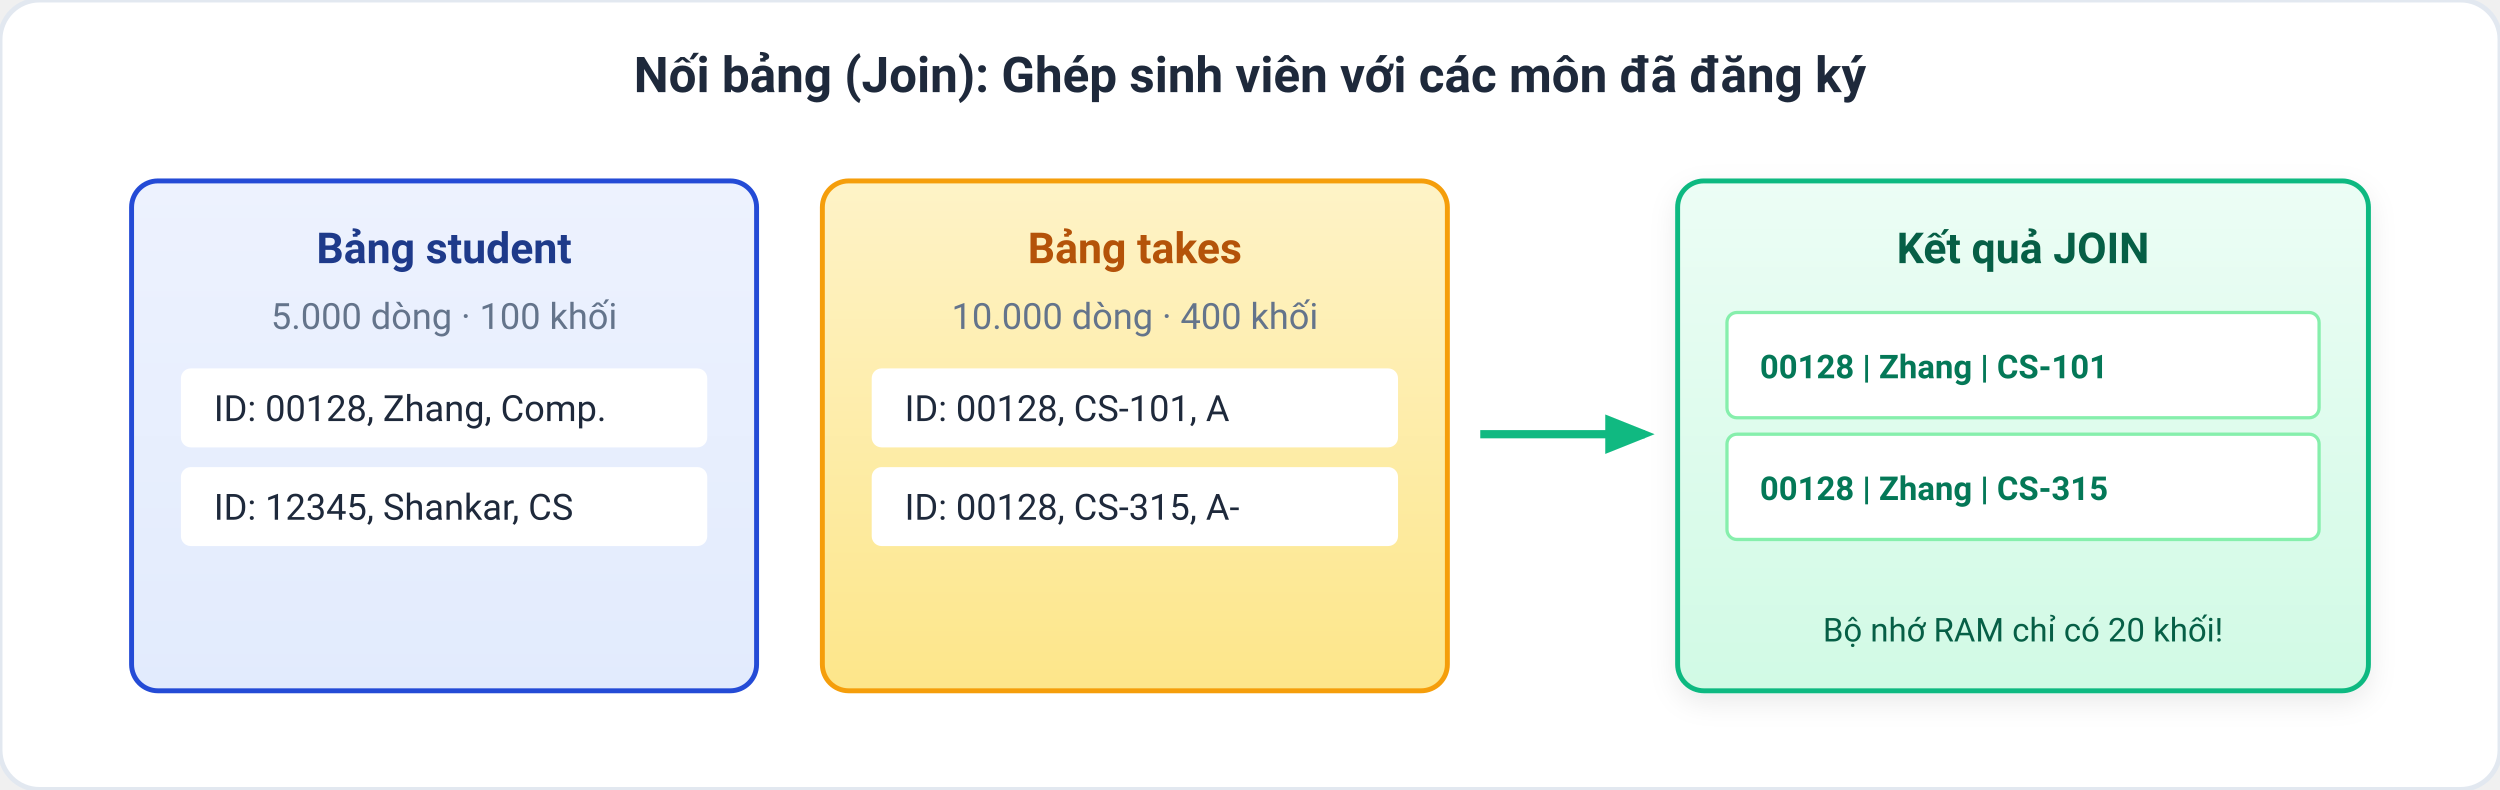
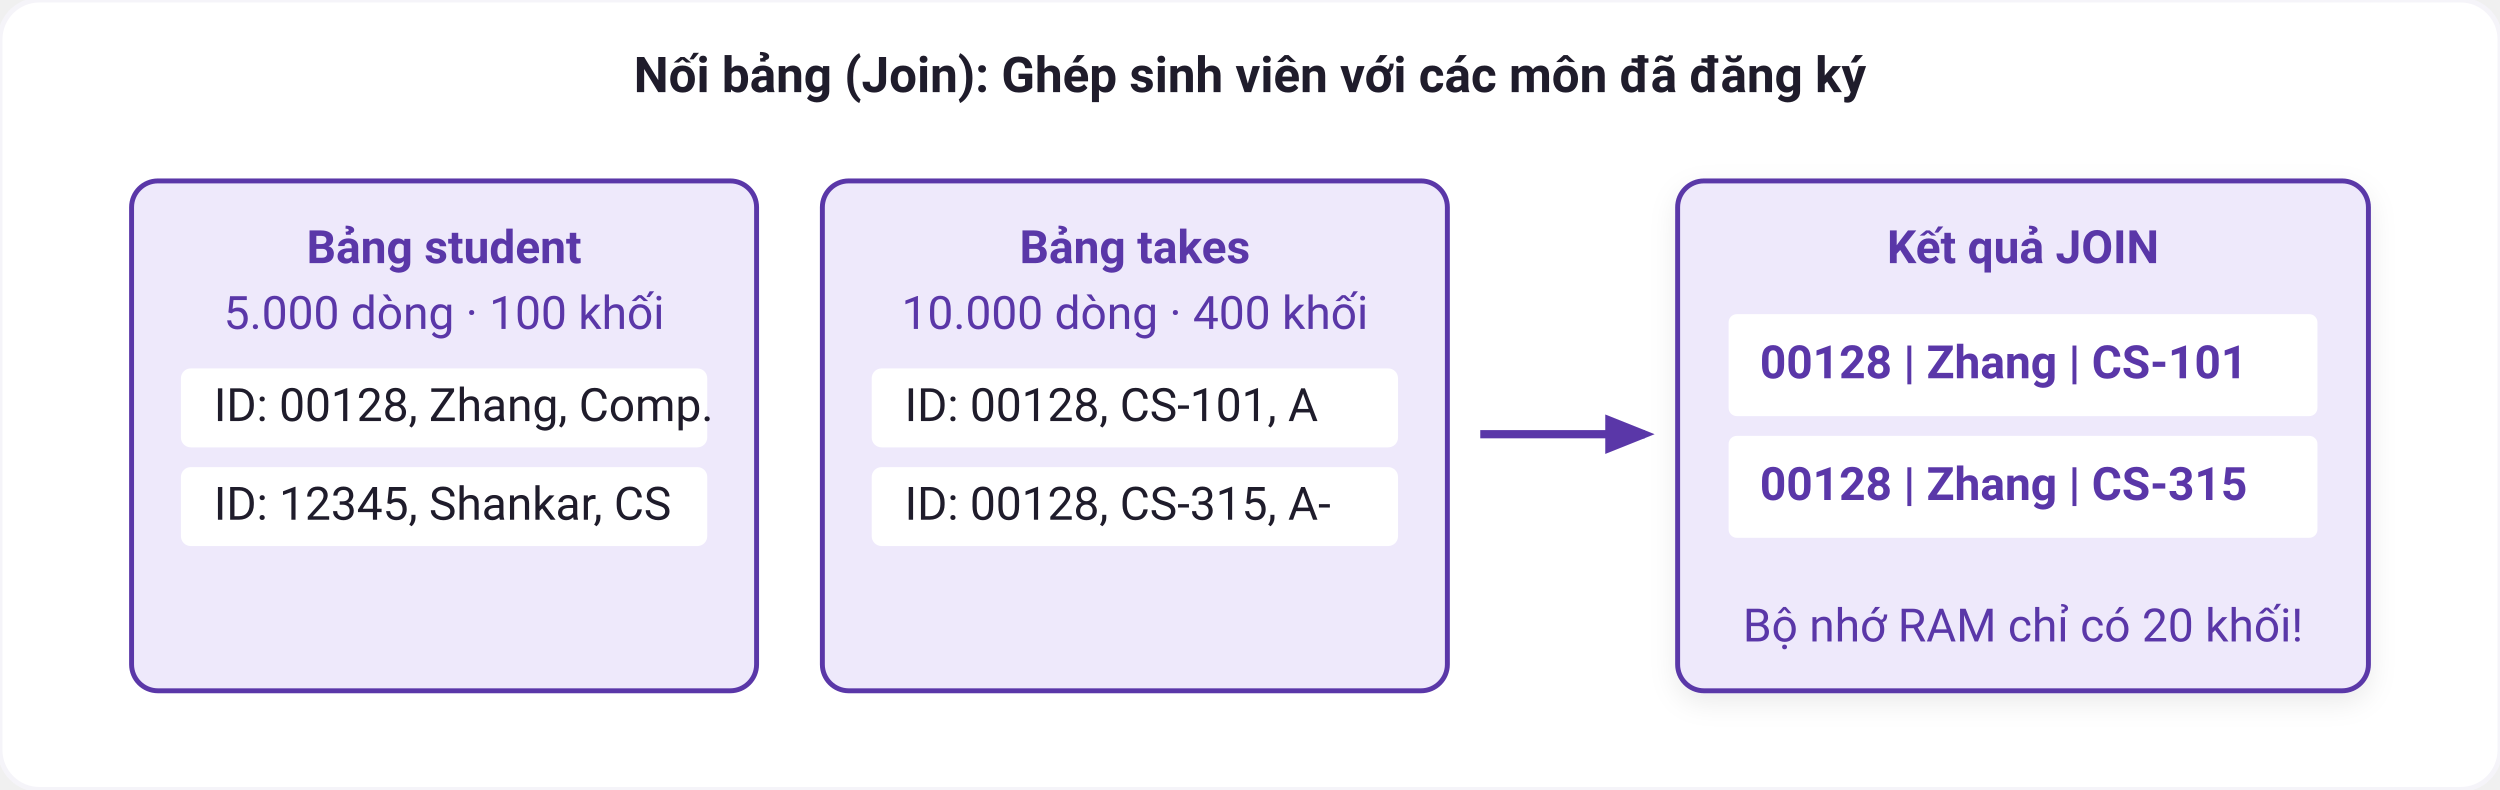
<svg xmlns="http://www.w3.org/2000/svg" viewBox="0 0 760 240" width="100%" height="auto" style="max-width: 760px; font-family: -apple-system, BlinkMacSystemFont, 'Segoe UI', Roboto, Helvetica, Arial, sans-serif;">
  <defs>
    <linearGradient id="blueGrad" x1="0%" y1="0%" x2="100%" y2="100%">
-       <stop offset="0%" stop-color="#244bd6" />
-       <stop offset="100%" stop-color="#1b3cac" />
+       <stop offset="0%" stop-color="#5a37a8" />
+       <stop offset="100%" stop-color="#5a37a8" />
    </linearGradient>
    <linearGradient id="softBlue" x1="0%" y1="0%" x2="0%" y2="100%">
-       <stop offset="0%" stop-color="#edf2fe" />
-       <stop offset="100%" stop-color="#e2ebfd" />
+       <stop offset="0%" stop-color="#f5f4f9" />
+       <stop offset="100%" stop-color="#eee9fb" />
    </linearGradient>
    <linearGradient id="softAmber" x1="0%" y1="0%" x2="0%" y2="100%">
-       <stop offset="0%" stop-color="#fef3c7" />
-       <stop offset="100%" stop-color="#fde68a" />
+       <stop offset="0%" stop-color="#eee9fb" />
+       <stop offset="100%" stop-color="#eee9fb" />
    </linearGradient>
    <linearGradient id="softGreen" x1="0%" y1="0%" x2="0%" y2="100%">
-       <stop offset="0%" stop-color="#ecfdf5" />
-       <stop offset="100%" stop-color="#d1fae5" />
+       <stop offset="0%" stop-color="#f5f4f9" />
+       <stop offset="100%" stop-color="#eee9fb" />
    </linearGradient>
    <linearGradient id="softRed" x1="0%" y1="0%" x2="0%" y2="100%">
-       <stop offset="0%" stop-color="#fef2f2" />
-       <stop offset="100%" stop-color="#fee2e2" />
+       <stop offset="0%" stop-color="#f5f4f9" />
+       <stop offset="100%" stop-color="#eee9fb" />
    </linearGradient>
    <filter id="shadow" x="-5%" y="-5%" width="110%" height="115%" filterUnits="userSpaceOnUse">
-       <feDropShadow dx="0" dy="3" stdDeviation="4" flood-color="#0f172a" flood-opacity="0.08" />
+       <feDropShadow dx="0" dy="3" stdDeviation="4" flood-color="#1f1c2b" flood-opacity="0.08" />
    </filter>
    <marker id="arrow" viewBox="0 0 10 10" refX="8" refY="5" markerWidth="6" markerHeight="6" orient="auto-start-reverse">
-       <path d="M 0 1 L 10 5 L 0 9 z" fill="#244bd6" />
+       <path d="M 0 1 L 10 5 L 0 9 z" fill="#5a37a8" />
    </marker>
    <marker id="grayArrow" viewBox="0 0 10 10" refX="8" refY="5" markerWidth="6" markerHeight="6" orient="auto-start-reverse">
-       <path d="M 0 1 L 10 5 L 0 9 z" fill="#64748b" />
+       <path d="M 0 1 L 10 5 L 0 9 z" fill="#5a37a8" />
    </marker>
    <marker id="redArrow" viewBox="0 0 10 10" refX="8" refY="5" markerWidth="6" markerHeight="6" orient="auto-start-reverse">
-       <path d="M 0 1 L 10 5 L 0 9 z" fill="#ef4444" />
+       <path d="M 0 1 L 10 5 L 0 9 z" fill="#5a37a8" />
    </marker>
    <marker id="greenArrow" viewBox="0 0 10 10" refX="8" refY="5" markerWidth="6" markerHeight="6" orient="auto-start-reverse">
-       <path d="M 0 1 L 10 5 L 0 9 z" fill="#10b981" />
+       <path d="M 0 1 L 10 5 L 0 9 z" fill="#5a37a8" />
    </marker>
  </defs>
-   <rect width="760" height="240" rx="12" fill="#ffffff" stroke="#e2e8f0" stroke-width="1.5" />
-   <text x="380" y="28" font-size="15" font-weight="700" fill="#1e293b" text-anchor="middle">Nối bảng (Join): Ghép sinh viên với các môn đã đăng ký</text>
-   <rect x="40" y="55" width="190" height="155" rx="8" fill="url(#softBlue)" stroke="#244bd6" stroke-width="1.5" />
-   <text x="135" y="80" font-size="13" font-weight="700" fill="#1e3a8a" text-anchor="middle">Bảng student</text>
-   <text x="135" y="100" font-size="11" fill="#64748b" text-anchor="middle">5.000 dòng · 100 khối</text>
+   <rect width="760" height="240" rx="12" fill="#ffffff" stroke="#f5f4f9" stroke-width="1.5" />
+   <text x="380" y="28" font-size="15" font-weight="700" fill="#1f1c2b" text-anchor="middle">Nối bảng (Join): Ghép sinh viên với các môn đã đăng ký</text>
+   <rect x="40" y="55" width="190" height="155" rx="8" fill="#eee9fb" stroke="#5a37a8" stroke-width="1.5" />
+   <text x="135" y="80" font-size="14" font-weight="700" fill="#5a37a8" text-anchor="middle">Bảng student</text>
+   <text x="135" y="100" font-size="14" fill="#5a37a8" text-anchor="middle">5.000 dòng · 100 khối</text>
  <rect x="55" y="112" width="160" height="24" rx="3" fill="#ffffff" />
-   <text x="65" y="128" font-size="11" fill="#1e293b">ID: 00128, Zhang, Comp.</text>
+   <text x="65" y="128" font-size="14" fill="#1f1c2b">ID: 00128, Zhang, Comp.</text>
  <rect x="55" y="142" width="160" height="24" rx="3" fill="#ffffff" />
-   <text x="65" y="158" font-size="11" fill="#1e293b">ID: 12345, Shankar, CS</text>
-   <rect x="250" y="55" width="190" height="155" rx="8" fill="url(#softAmber)" stroke="#f59e0b" stroke-width="1.5" />
-   <text x="345" y="80" font-size="13" font-weight="700" fill="#b45309" text-anchor="middle">Bảng takes</text>
-   <text x="345" y="100" font-size="11" fill="#64748b" text-anchor="middle">10.000 dòng · 400 khối</text>
+   <text x="65" y="158" font-size="14" fill="#1f1c2b">ID: 12345, Shankar, CS</text>
+   <rect x="250" y="55" width="190" height="155" rx="8" fill="#eee9fb" stroke="#5a37a8" stroke-width="1.5" />
+   <text x="345" y="80" font-size="14" font-weight="700" fill="#5a37a8" text-anchor="middle">Bảng takes</text>
+   <text x="345" y="100" font-size="14" fill="#5a37a8" text-anchor="middle">10.000 dòng · 400 khối</text>
  <rect x="265" y="112" width="160" height="24" rx="3" fill="#ffffff" />
-   <text x="275" y="128" font-size="11" fill="#1e293b">ID: 00128, CS-101, A</text>
+   <text x="275" y="128" font-size="14" fill="#1f1c2b">ID: 00128, CS-101, A</text>
  <rect x="265" y="142" width="160" height="24" rx="3" fill="#ffffff" />
-   <text x="275" y="158" font-size="11" fill="#1e293b">ID: 00128, CS-315, A-</text>
-   <path d="M 450 132 L 500 132" stroke="#10b981" stroke-width="2.5" marker-end="url(#greenArrow)" />
-   <rect x="510" y="55" width="210" height="155" rx="8" fill="url(#softGreen)" stroke="#10b981" stroke-width="1.5" filter="url(#shadow)" />
-   <text x="615" y="80" font-size="13" font-weight="700" fill="#065f46" text-anchor="middle">Kết quả JOIN</text>
-   <rect x="525" y="95" width="180" height="32" rx="3" fill="#ffffff" stroke="#86efac" />
-   <text x="535" y="115" font-size="10" font-weight="600" fill="#047857">00128 | Zhang | CS-101</text>
-   <rect x="525" y="132" width="180" height="32" rx="3" fill="#ffffff" stroke="#86efac" />
-   <text x="535" y="152" font-size="10" font-weight="600" fill="#047857">00128 | Zhang | CS-315</text>
-   <text x="615" y="195" font-size="10" fill="#065f46" text-anchor="middle">Bộ nhớ RAM chỉ có 20 khối!</text>
+   <text x="275" y="158" font-size="14" fill="#1f1c2b">ID: 00128, CS-315, A-</text>
+   <path d="M 450 132 L 500 132" stroke="#5a37a8" stroke-width="2.5" marker-end="url(#greenArrow)" />
+   <rect x="510" y="55" width="210" height="155" rx="8" fill="#eee9fb" stroke="#5a37a8" stroke-width="1.5" filter="url(#shadow)" />
+   <text x="615" y="80" font-size="14" font-weight="700" fill="#5a37a8" text-anchor="middle">Kết quả JOIN</text>
+   <rect x="525" y="95" width="180" height="32" rx="3" fill="#ffffff" stroke="#eee9fb" />
+   <text x="535" y="115" font-size="14" font-weight="600" fill="#5a37a8">00128 | Zhang | CS-101</text>
+   <rect x="525" y="132" width="180" height="32" rx="3" fill="#ffffff" stroke="#eee9fb" />
+   <text x="535" y="152" font-size="14" font-weight="600" fill="#5a37a8">00128 | Zhang | CS-315</text>
+   <text x="615" y="195" font-size="14" fill="#5a37a8" text-anchor="middle">Bộ nhớ RAM chỉ có 20 khối!</text>
</svg>
